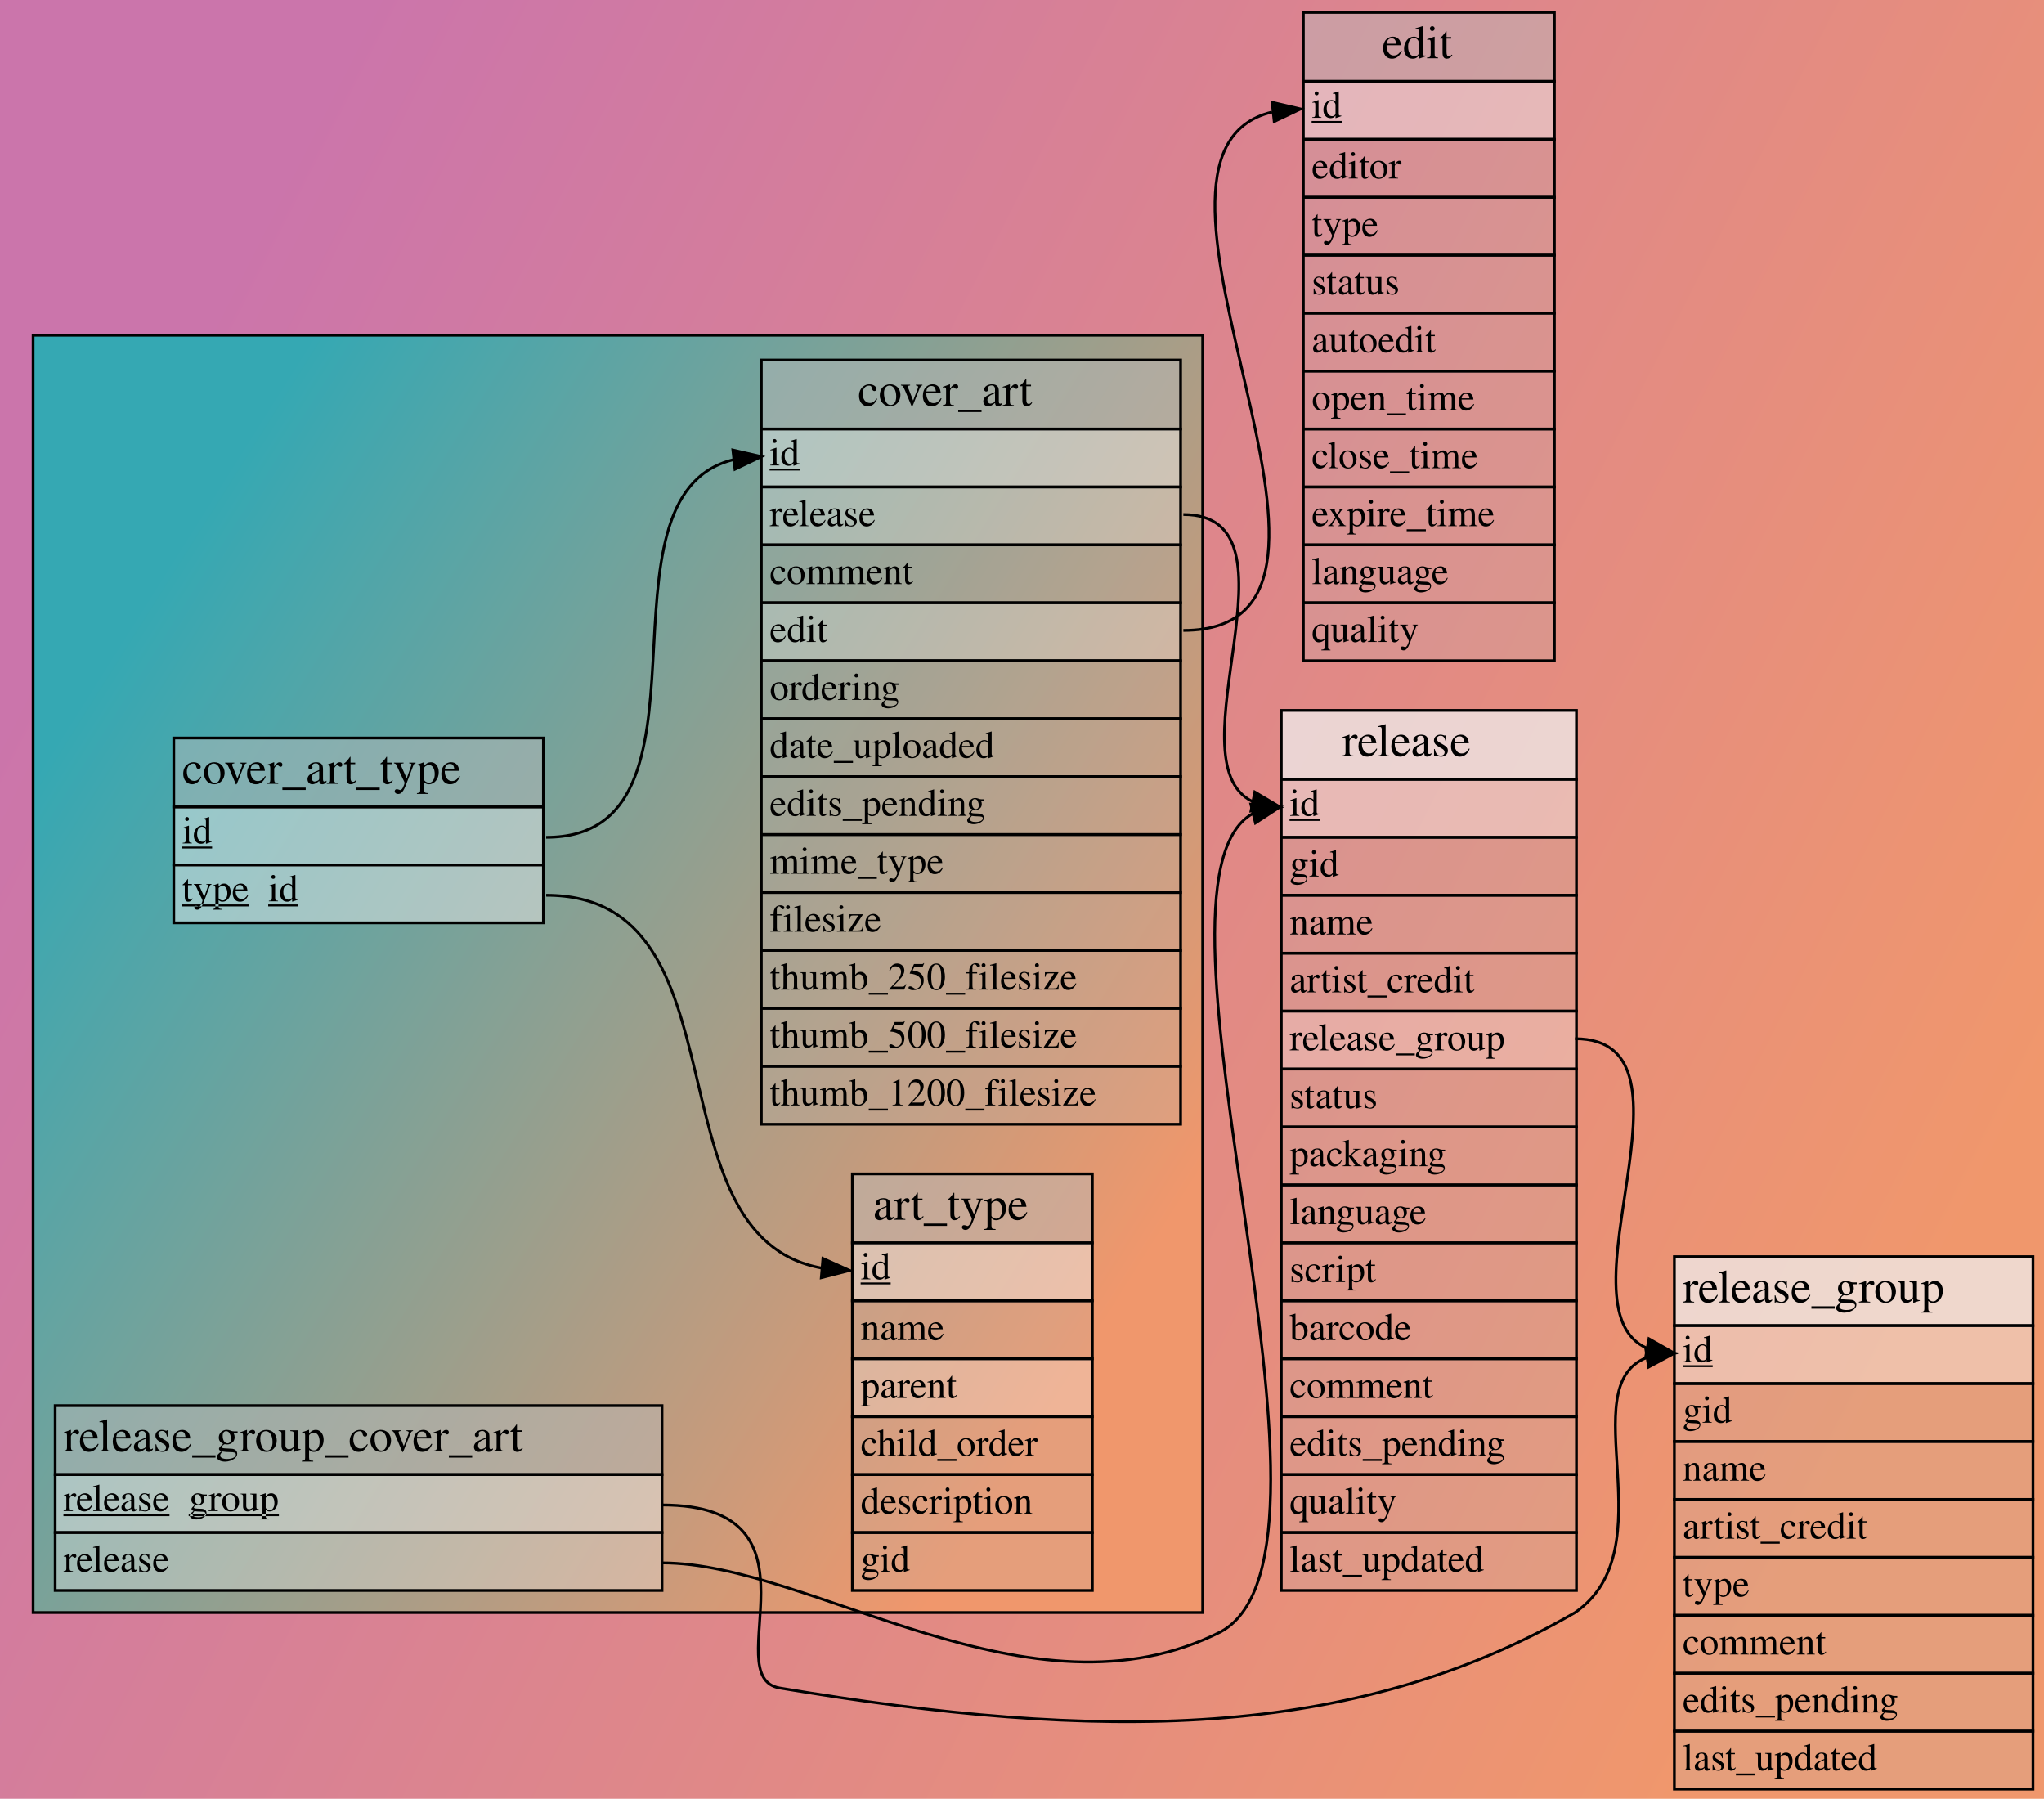
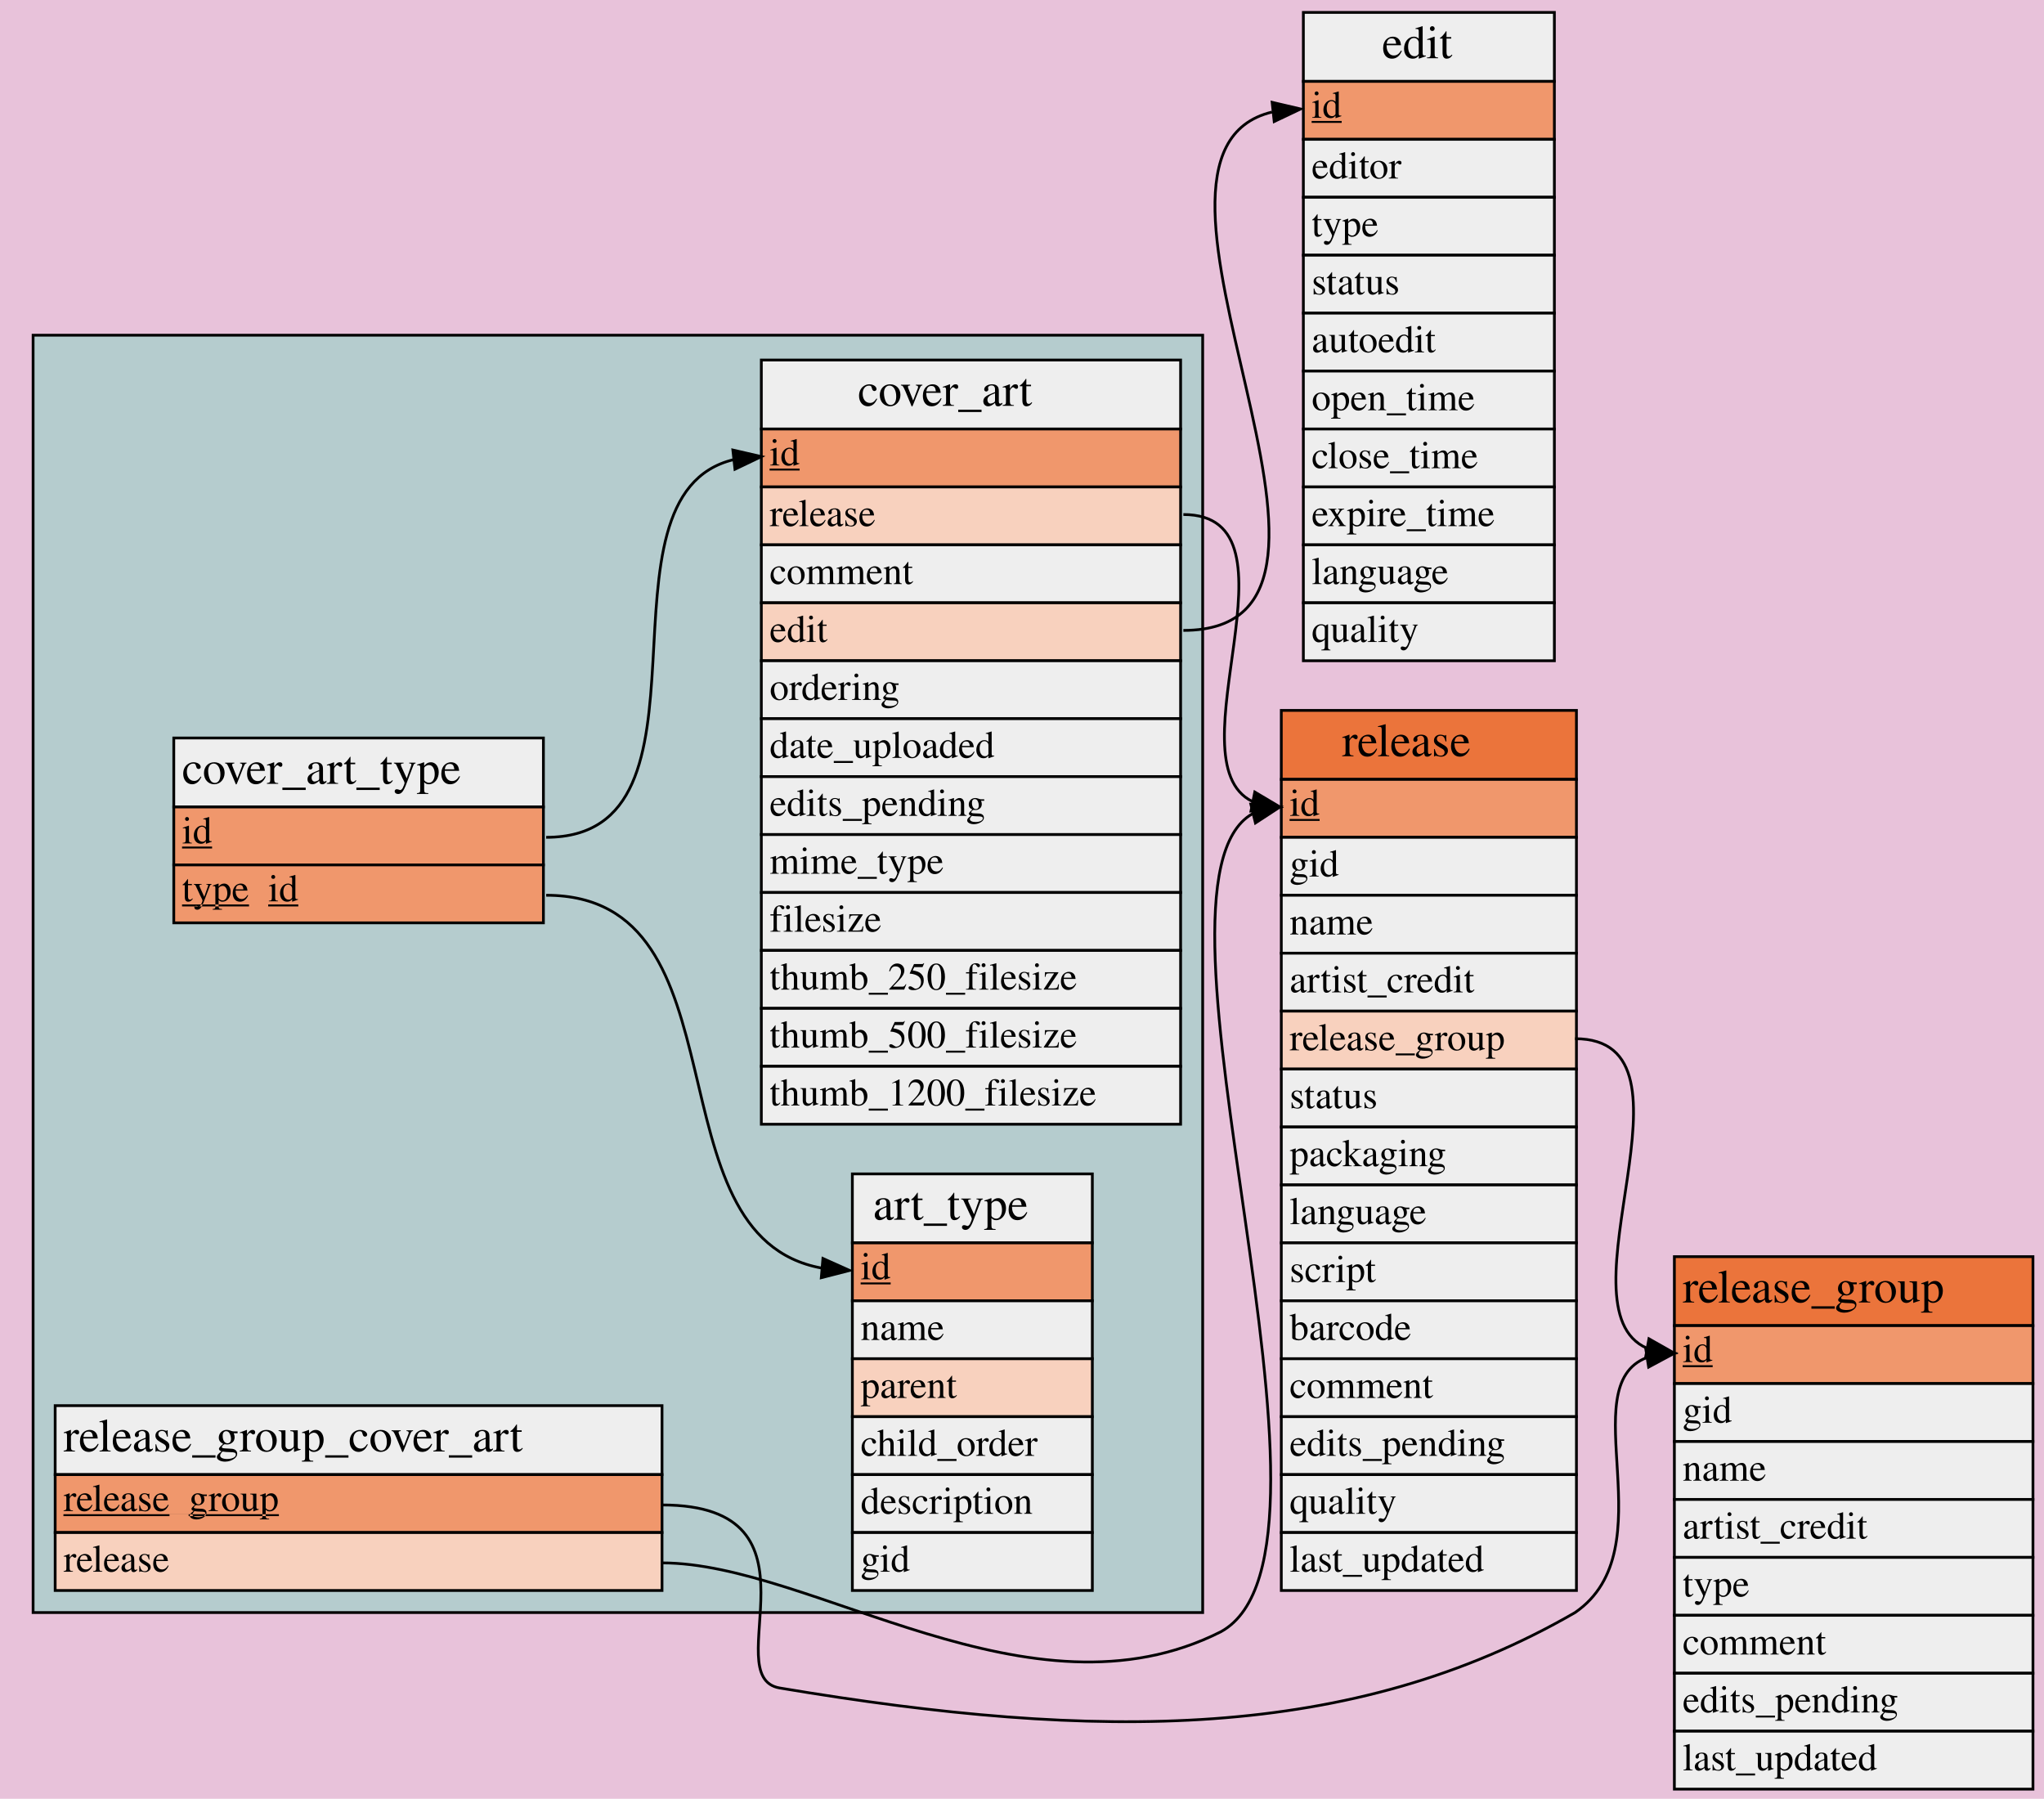
<svg xmlns="http://www.w3.org/2000/svg" xmlns:xlink="http://www.w3.org/1999/xlink" width="741pt" height="652pt" version="1.1" viewBox="0 0 741 652">
  <g class="graph" transform="scale(1) translate(4 648)">
    <a xlink:title="Tables for cover art">
-       <defs>
-         <linearGradient id="l_0" x1="45.64" x2="687.36" y1="-485" y2="-159" gradientUnits="userSpaceOnUse">
-           <stop stop-color="#cb75ab" offset="0" />
-           <stop stop-color="#f0976c" offset="1" />
-         </linearGradient>
-       </defs>
-       <polygon points="-4 4 -4 -648 737 -648 737 4" fill="url(#l_0)" stroke="transparent" />
+       <polygon points="-4 4 -4 -648 737 -648 737 4" fill="#e8c2da" stroke="transparent" />
    </a>
    <g class="cluster">
      <a xlink:title="Tables for cover art">
-         <defs>
-           <linearGradient id="l_1" x1="36.4" x2="403.6" y1="-410.75" y2="-179.25" gradientUnits="userSpaceOnUse">
-             <stop stop-color="#35a8b3" offset="0" />
-             <stop stop-color="#f0976c" offset="1" />
-           </linearGradient>
-         </defs>
-         <polygon points="8 -63.5 8 -526.5 432 -526.5 432 -63.5" fill="url(#l_1)" stroke="#000" />
+         <polygon points="8 -63.5 8 -526.5 432 -526.5 432 -63.5" fill="#b5ccce" stroke="#000" />
      </a>
    </g>
    <g class="node">
-       <polygon points="305 -197.5 305 -222.5 392 -222.5 392 -197.5" fill="#bbb" fill-opacity=".467" stroke="transparent" />
+       <polygon points="305 -197.5 305 -222.5 392 -222.5 392 -197.5" fill="#eee" stroke="transparent" />
      <polygon points="305 -197.5 305 -222.5 392 -222.5 392 -197.5" fill="none" stroke="#000" />
      <text x="312.5" y="-205.9" font-family="Times,serif" font-size="17">art_type</text>
-       <polygon points="305 -176.5 305 -197.5 392 -197.5 392 -176.5" fill="#eee" fill-opacity=".467" stroke="transparent" />
+       <polygon points="305 -176.5 305 -197.5 392 -197.5 392 -176.5" fill="#f0976c" stroke="transparent" />
      <polygon points="305 -176.5 305 -197.5 392 -197.5 392 -176.5" fill="none" stroke="#000" />
      <text x="308" y="-184.3" font-family="Times,serif" font-size="14" text-decoration="underline">id</text>
-       <polygon points="305 -155.5 305 -176.5 392 -176.5 392 -155.5" fill="#bbb" fill-opacity=".2" stroke="transparent" />
+       <polygon points="305 -155.5 305 -176.5 392 -176.5 392 -155.5" fill="#eee" stroke="transparent" />
      <polygon points="305 -155.5 305 -176.5 392 -176.5 392 -155.5" fill="none" stroke="#000" />
      <text x="308" y="-162.3" font-family="Times,serif" font-size="14">name</text>
-       <polygon points="305 -134.5 305 -155.5 392 -155.5 392 -134.5" fill="#eee" fill-opacity=".333" stroke="transparent" />
+       <polygon points="305 -134.5 305 -155.5 392 -155.5 392 -134.5" fill="#f8d1be" stroke="transparent" />
      <polygon points="305 -134.5 305 -155.5 392 -155.5 392 -134.5" fill="none" stroke="#000" />
      <text x="308" y="-141.3" font-family="Times,serif" font-size="14">parent</text>
-       <polygon points="305 -113.5 305 -134.5 392 -134.5 392 -113.5" fill="#bbb" fill-opacity=".2" stroke="transparent" />
+       <polygon points="305 -113.5 305 -134.5 392 -134.5 392 -113.5" fill="#eee" stroke="transparent" />
      <polygon points="305 -113.5 305 -134.5 392 -134.5 392 -113.5" fill="none" stroke="#000" />
      <text x="308" y="-120.3" font-family="Times,serif" font-size="14">child_order</text>
-       <polygon points="305 -92.5 305 -113.5 392 -113.5 392 -92.5" fill="#bbb" fill-opacity=".2" stroke="transparent" />
+       <polygon points="305 -92.5 305 -113.5 392 -113.5 392 -92.5" fill="#eee" stroke="transparent" />
      <polygon points="305 -92.5 305 -113.5 392 -113.5 392 -92.5" fill="none" stroke="#000" />
      <text x="308" y="-99.3" font-family="Times,serif" font-size="14">description</text>
-       <polygon points="305 -71.5 305 -92.5 392 -92.5 392 -71.5" fill="#bbb" fill-opacity=".2" stroke="transparent" />
+       <polygon points="305 -71.5 305 -92.5 392 -92.5 392 -71.5" fill="#eee" stroke="transparent" />
      <polygon points="305 -71.5 305 -92.5 392 -92.5 392 -71.5" fill="none" stroke="#000" />
      <text x="308" y="-78.3" font-family="Times,serif" font-size="14">gid</text>
    </g>
    <g class="node">
-       <polygon points="272 -492.5 272 -517.5 424 -517.5 424 -492.5" fill="#bbb" fill-opacity=".467" stroke="transparent" />
+       <polygon points="272 -492.5 272 -517.5 424 -517.5 424 -492.5" fill="#eee" stroke="transparent" />
      <polygon points="272 -492.5 272 -517.5 424 -517.5 424 -492.5" fill="none" stroke="#000" />
      <text x="307" y="-500.9" font-family="Times,serif" font-size="17">cover_art</text>
-       <polygon points="272 -471.5 272 -492.5 424 -492.5 424 -471.5" fill="#eee" fill-opacity=".467" stroke="transparent" />
+       <polygon points="272 -471.5 272 -492.5 424 -492.5 424 -471.5" fill="#f0976c" stroke="transparent" />
      <polygon points="272 -471.5 272 -492.5 424 -492.5 424 -471.5" fill="none" stroke="#000" />
      <text x="275" y="-479.3" font-family="Times,serif" font-size="14" text-decoration="underline">id</text>
-       <polygon points="272 -450.5 272 -471.5 424 -471.5 424 -450.5" fill="#eee" fill-opacity=".333" stroke="transparent" />
+       <polygon points="272 -450.5 272 -471.5 424 -471.5 424 -450.5" fill="#f8d1be" stroke="transparent" />
      <polygon points="272 -450.5 272 -471.5 424 -471.5 424 -450.5" fill="none" stroke="#000" />
      <text x="275" y="-457.3" font-family="Times,serif" font-size="14">release</text>
-       <polygon points="272 -429.5 272 -450.5 424 -450.5 424 -429.5" fill="#bbb" fill-opacity=".2" stroke="transparent" />
+       <polygon points="272 -429.5 272 -450.5 424 -450.5 424 -429.5" fill="#eee" stroke="transparent" />
      <polygon points="272 -429.5 272 -450.5 424 -450.5 424 -429.5" fill="none" stroke="#000" />
      <text x="275" y="-436.3" font-family="Times,serif" font-size="14">comment</text>
-       <polygon points="272 -408.5 272 -429.5 424 -429.5 424 -408.5" fill="#eee" fill-opacity=".333" stroke="transparent" />
+       <polygon points="272 -408.5 272 -429.5 424 -429.5 424 -408.5" fill="#f8d1be" stroke="transparent" />
      <polygon points="272 -408.5 272 -429.5 424 -429.5 424 -408.5" fill="none" stroke="#000" />
      <text x="275" y="-415.3" font-family="Times,serif" font-size="14">edit</text>
-       <polygon points="272 -387.5 272 -408.5 424 -408.5 424 -387.5" fill="#bbb" fill-opacity=".2" stroke="transparent" />
+       <polygon points="272 -387.5 272 -408.5 424 -408.5 424 -387.5" fill="#eee" stroke="transparent" />
      <polygon points="272 -387.5 272 -408.5 424 -408.5 424 -387.5" fill="none" stroke="#000" />
      <text x="275" y="-394.3" font-family="Times,serif" font-size="14">ordering</text>
-       <polygon points="272 -366.5 272 -387.5 424 -387.5 424 -366.5" fill="#bbb" fill-opacity=".2" stroke="transparent" />
+       <polygon points="272 -366.5 272 -387.5 424 -387.5 424 -366.5" fill="#eee" stroke="transparent" />
      <polygon points="272 -366.5 272 -387.5 424 -387.5 424 -366.5" fill="none" stroke="#000" />
      <text x="275" y="-373.3" font-family="Times,serif" font-size="14">date_uploaded</text>
-       <polygon points="272 -345.5 272 -366.5 424 -366.5 424 -345.5" fill="#bbb" fill-opacity=".2" stroke="transparent" />
+       <polygon points="272 -345.5 272 -366.5 424 -366.5 424 -345.5" fill="#eee" stroke="transparent" />
      <polygon points="272 -345.5 272 -366.5 424 -366.5 424 -345.5" fill="none" stroke="#000" />
      <text x="275" y="-352.3" font-family="Times,serif" font-size="14">edits_pending</text>
-       <polygon points="272 -324.5 272 -345.5 424 -345.5 424 -324.5" fill="#bbb" fill-opacity=".2" stroke="transparent" />
+       <polygon points="272 -324.5 272 -345.5 424 -345.5 424 -324.5" fill="#eee" stroke="transparent" />
      <polygon points="272 -324.5 272 -345.5 424 -345.5 424 -324.5" fill="none" stroke="#000" />
      <text x="275" y="-331.3" font-family="Times,serif" font-size="14">mime_type</text>
-       <polygon points="272 -303.5 272 -324.5 424 -324.5 424 -303.5" fill="#bbb" fill-opacity=".2" stroke="transparent" />
+       <polygon points="272 -303.5 272 -324.5 424 -324.5 424 -303.5" fill="#eee" stroke="transparent" />
      <polygon points="272 -303.5 272 -324.5 424 -324.5 424 -303.5" fill="none" stroke="#000" />
      <text x="275" y="-310.3" font-family="Times,serif" font-size="14">filesize</text>
-       <polygon points="272 -282.5 272 -303.5 424 -303.5 424 -282.5" fill="#bbb" fill-opacity=".2" stroke="transparent" />
+       <polygon points="272 -282.5 272 -303.5 424 -303.5 424 -282.5" fill="#eee" stroke="transparent" />
      <polygon points="272 -282.5 272 -303.5 424 -303.5 424 -282.5" fill="none" stroke="#000" />
      <text x="275" y="-289.3" font-family="Times,serif" font-size="14">thumb_250_filesize</text>
-       <polygon points="272 -261.5 272 -282.5 424 -282.5 424 -261.5" fill="#bbb" fill-opacity=".2" stroke="transparent" />
+       <polygon points="272 -261.5 272 -282.5 424 -282.5 424 -261.5" fill="#eee" stroke="transparent" />
      <polygon points="272 -261.5 272 -282.5 424 -282.5 424 -261.5" fill="none" stroke="#000" />
      <text x="275" y="-268.3" font-family="Times,serif" font-size="14">thumb_500_filesize</text>
-       <polygon points="272 -240.5 272 -261.5 424 -261.5 424 -240.5" fill="#bbb" fill-opacity=".2" stroke="transparent" />
+       <polygon points="272 -240.5 272 -261.5 424 -261.5 424 -240.5" fill="#eee" stroke="transparent" />
      <polygon points="272 -240.5 272 -261.5 424 -261.5 424 -240.5" fill="none" stroke="#000" />
      <text x="275" y="-247.3" font-family="Times,serif" font-size="14">thumb_1200_filesize</text>
    </g>
    <g class="node">
-       <polygon points="468.5 -618.5 468.5 -643.5 559.5 -643.5 559.5 -618.5" fill="#bbb" fill-opacity=".467" stroke="transparent" />
+       <polygon points="468.5 -618.5 468.5 -643.5 559.5 -643.5 559.5 -618.5" fill="#eee" stroke="transparent" />
      <polygon points="468.5 -618.5 468.5 -643.5 559.5 -643.5 559.5 -618.5" fill="none" stroke="#000" />
      <text x="497" y="-626.9" font-family="Times,serif" font-size="17">edit</text>
-       <polygon points="468.5 -597.5 468.5 -618.5 559.5 -618.5 559.5 -597.5" fill="#eee" fill-opacity=".467" stroke="transparent" />
+       <polygon points="468.5 -597.5 468.5 -618.5 559.5 -618.5 559.5 -597.5" fill="#f0976c" stroke="transparent" />
      <polygon points="468.5 -597.5 468.5 -618.5 559.5 -618.5 559.5 -597.5" fill="none" stroke="#000" />
      <text x="471.5" y="-605.3" font-family="Times,serif" font-size="14" text-decoration="underline">id</text>
-       <polygon points="468.5 -576.5 468.5 -597.5 559.5 -597.5 559.5 -576.5" fill="#bbb" fill-opacity=".2" stroke="transparent" />
+       <polygon points="468.5 -576.5 468.5 -597.5 559.5 -597.5 559.5 -576.5" fill="#eee" stroke="transparent" />
      <polygon points="468.5 -576.5 468.5 -597.5 559.5 -597.5 559.5 -576.5" fill="none" stroke="#000" />
      <text x="471.5" y="-583.3" font-family="Times,serif" font-size="14">editor</text>
-       <polygon points="468.5 -555.5 468.5 -576.5 559.5 -576.5 559.5 -555.5" fill="#bbb" fill-opacity=".2" stroke="transparent" />
+       <polygon points="468.5 -555.5 468.5 -576.5 559.5 -576.5 559.5 -555.5" fill="#eee" stroke="transparent" />
      <polygon points="468.5 -555.5 468.5 -576.5 559.5 -576.5 559.5 -555.5" fill="none" stroke="#000" />
      <text x="471.5" y="-562.3" font-family="Times,serif" font-size="14">type</text>
-       <polygon points="468.5 -534.5 468.5 -555.5 559.5 -555.5 559.5 -534.5" fill="#bbb" fill-opacity=".2" stroke="transparent" />
+       <polygon points="468.5 -534.5 468.5 -555.5 559.5 -555.5 559.5 -534.5" fill="#eee" stroke="transparent" />
      <polygon points="468.5 -534.5 468.5 -555.5 559.5 -555.5 559.5 -534.5" fill="none" stroke="#000" />
      <text x="471.5" y="-541.3" font-family="Times,serif" font-size="14">status</text>
-       <polygon points="468.5 -513.5 468.5 -534.5 559.5 -534.5 559.5 -513.5" fill="#bbb" fill-opacity=".2" stroke="transparent" />
+       <polygon points="468.5 -513.5 468.5 -534.5 559.5 -534.5 559.5 -513.5" fill="#eee" stroke="transparent" />
      <polygon points="468.5 -513.5 468.5 -534.5 559.5 -534.5 559.5 -513.5" fill="none" stroke="#000" />
      <text x="471.5" y="-520.3" font-family="Times,serif" font-size="14">autoedit</text>
-       <polygon points="468.5 -492.5 468.5 -513.5 559.5 -513.5 559.5 -492.5" fill="#bbb" fill-opacity=".2" stroke="transparent" />
+       <polygon points="468.5 -492.5 468.5 -513.5 559.5 -513.5 559.5 -492.5" fill="#eee" stroke="transparent" />
      <polygon points="468.5 -492.5 468.5 -513.5 559.5 -513.5 559.5 -492.5" fill="none" stroke="#000" />
      <text x="471.5" y="-499.3" font-family="Times,serif" font-size="14">open_time</text>
-       <polygon points="468.5 -471.5 468.5 -492.5 559.5 -492.5 559.5 -471.5" fill="#bbb" fill-opacity=".2" stroke="transparent" />
+       <polygon points="468.5 -471.5 468.5 -492.5 559.5 -492.5 559.5 -471.5" fill="#eee" stroke="transparent" />
      <polygon points="468.5 -471.5 468.5 -492.5 559.5 -492.5 559.5 -471.5" fill="none" stroke="#000" />
      <text x="471.5" y="-478.3" font-family="Times,serif" font-size="14">close_time</text>
-       <polygon points="468.5 -450.5 468.5 -471.5 559.5 -471.5 559.5 -450.5" fill="#bbb" fill-opacity=".2" stroke="transparent" />
+       <polygon points="468.5 -450.5 468.5 -471.5 559.5 -471.5 559.5 -450.5" fill="#eee" stroke="transparent" />
      <polygon points="468.5 -450.5 468.5 -471.5 559.5 -471.5 559.5 -450.5" fill="none" stroke="#000" />
      <text x="471.5" y="-457.3" font-family="Times,serif" font-size="14">expire_time</text>
-       <polygon points="468.5 -429.5 468.5 -450.5 559.5 -450.5 559.5 -429.5" fill="#bbb" fill-opacity=".2" stroke="transparent" />
+       <polygon points="468.5 -429.5 468.5 -450.5 559.5 -450.5 559.5 -429.5" fill="#eee" stroke="transparent" />
      <polygon points="468.5 -429.5 468.5 -450.5 559.5 -450.5 559.5 -429.5" fill="none" stroke="#000" />
      <text x="471.5" y="-436.3" font-family="Times,serif" font-size="14">language</text>
-       <polygon points="468.5 -408.5 468.5 -429.5 559.5 -429.5 559.5 -408.5" fill="#bbb" fill-opacity=".2" stroke="transparent" />
+       <polygon points="468.5 -408.5 468.5 -429.5 559.5 -429.5 559.5 -408.5" fill="#eee" stroke="transparent" />
      <polygon points="468.5 -408.5 468.5 -429.5 559.5 -429.5 559.5 -408.5" fill="none" stroke="#000" />
      <text x="471.5" y="-415.3" font-family="Times,serif" font-size="14">quality</text>
    </g>
    <g class="edge">
      <path d="m425-419.5c82.23 0-32.38-172.4 32.16-187.89" fill="none" stroke="#000" />
      <polygon points="457.18 -610.91 467.5 -608.5 457.93 -603.95" stroke="#000" />
    </g>
    <g class="node">
-       <polygon points="460.5 -365.5 460.5 -390.5 567.5 -390.5 567.5 -365.5" fill="#eee" fill-opacity=".733" stroke="transparent" />
+       <polygon points="460.5 -365.5 460.5 -390.5 567.5 -390.5 567.5 -365.5" fill="#eb743b" stroke="transparent" />
      <polygon points="460.5 -365.5 460.5 -390.5 567.5 -390.5 567.5 -365.5" fill="none" stroke="#000" />
      <text x="482.5" y="-373.9" font-family="Times,serif" font-size="17">release</text>
-       <polygon points="460.5 -344.5 460.5 -365.5 567.5 -365.5 567.5 -344.5" fill="#eee" fill-opacity=".467" stroke="transparent" />
+       <polygon points="460.5 -344.5 460.5 -365.5 567.5 -365.5 567.5 -344.5" fill="#f0976c" stroke="transparent" />
      <polygon points="460.5 -344.5 460.5 -365.5 567.5 -365.5 567.5 -344.5" fill="none" stroke="#000" />
      <text x="463.5" y="-352.3" font-family="Times,serif" font-size="14" text-decoration="underline">id</text>
-       <polygon points="460.5 -323.5 460.5 -344.5 567.5 -344.5 567.5 -323.5" fill="#bbb" fill-opacity=".2" stroke="transparent" />
+       <polygon points="460.5 -323.5 460.5 -344.5 567.5 -344.5 567.5 -323.5" fill="#eee" stroke="transparent" />
      <polygon points="460.5 -323.5 460.5 -344.5 567.5 -344.5 567.5 -323.5" fill="none" stroke="#000" />
      <text x="463.5" y="-330.3" font-family="Times,serif" font-size="14">gid</text>
-       <polygon points="460.5 -302.5 460.5 -323.5 567.5 -323.5 567.5 -302.5" fill="#bbb" fill-opacity=".2" stroke="transparent" />
+       <polygon points="460.5 -302.5 460.5 -323.5 567.5 -323.5 567.5 -302.5" fill="#eee" stroke="transparent" />
      <polygon points="460.5 -302.5 460.5 -323.5 567.5 -323.5 567.5 -302.5" fill="none" stroke="#000" />
      <text x="463.5" y="-309.3" font-family="Times,serif" font-size="14">name</text>
-       <polygon points="460.5 -281.5 460.5 -302.5 567.5 -302.5 567.5 -281.5" fill="#bbb" fill-opacity=".2" stroke="transparent" />
+       <polygon points="460.5 -281.5 460.5 -302.5 567.5 -302.5 567.5 -281.5" fill="#eee" stroke="transparent" />
      <polygon points="460.5 -281.5 460.5 -302.5 567.5 -302.5 567.5 -281.5" fill="none" stroke="#000" />
      <text x="463.5" y="-288.3" font-family="Times,serif" font-size="14">artist_credit</text>
-       <polygon points="460.5 -260.5 460.5 -281.5 567.5 -281.5 567.5 -260.5" fill="#eee" fill-opacity=".333" stroke="transparent" />
+       <polygon points="460.5 -260.5 460.5 -281.5 567.5 -281.5 567.5 -260.5" fill="#f8d1be" stroke="transparent" />
      <polygon points="460.5 -260.5 460.5 -281.5 567.5 -281.5 567.5 -260.5" fill="none" stroke="#000" />
      <text x="463.5" y="-267.3" font-family="Times,serif" font-size="14">release_group</text>
-       <polygon points="460.5 -239.5 460.5 -260.5 567.5 -260.5 567.5 -239.5" fill="#bbb" fill-opacity=".2" stroke="transparent" />
+       <polygon points="460.5 -239.5 460.5 -260.5 567.5 -260.5 567.5 -239.5" fill="#eee" stroke="transparent" />
      <polygon points="460.5 -239.5 460.5 -260.5 567.5 -260.5 567.5 -239.5" fill="none" stroke="#000" />
      <text x="463.5" y="-246.3" font-family="Times,serif" font-size="14">status</text>
-       <polygon points="460.5 -218.5 460.5 -239.5 567.5 -239.5 567.5 -218.5" fill="#bbb" fill-opacity=".2" stroke="transparent" />
+       <polygon points="460.5 -218.5 460.5 -239.5 567.5 -239.5 567.5 -218.5" fill="#eee" stroke="transparent" />
      <polygon points="460.5 -218.5 460.5 -239.5 567.5 -239.5 567.5 -218.5" fill="none" stroke="#000" />
      <text x="463.5" y="-225.3" font-family="Times,serif" font-size="14">packaging</text>
-       <polygon points="460.5 -197.5 460.5 -218.5 567.5 -218.5 567.5 -197.5" fill="#bbb" fill-opacity=".2" stroke="transparent" />
+       <polygon points="460.5 -197.5 460.5 -218.5 567.5 -218.5 567.5 -197.5" fill="#eee" stroke="transparent" />
      <polygon points="460.5 -197.5 460.5 -218.5 567.5 -218.5 567.5 -197.5" fill="none" stroke="#000" />
      <text x="463.5" y="-204.3" font-family="Times,serif" font-size="14">language</text>
-       <polygon points="460.5 -176.5 460.5 -197.5 567.5 -197.5 567.5 -176.5" fill="#bbb" fill-opacity=".2" stroke="transparent" />
+       <polygon points="460.5 -176.5 460.5 -197.5 567.5 -197.5 567.5 -176.5" fill="#eee" stroke="transparent" />
      <polygon points="460.5 -176.5 460.5 -197.5 567.5 -197.5 567.5 -176.5" fill="none" stroke="#000" />
      <text x="463.5" y="-183.3" font-family="Times,serif" font-size="14">script</text>
-       <polygon points="460.5 -155.5 460.5 -176.5 567.5 -176.5 567.5 -155.5" fill="#bbb" fill-opacity=".2" stroke="transparent" />
+       <polygon points="460.5 -155.5 460.5 -176.5 567.5 -176.5 567.5 -155.5" fill="#eee" stroke="transparent" />
      <polygon points="460.5 -155.5 460.5 -176.5 567.5 -176.5 567.5 -155.5" fill="none" stroke="#000" />
      <text x="463.5" y="-162.3" font-family="Times,serif" font-size="14">barcode</text>
-       <polygon points="460.5 -134.5 460.5 -155.5 567.5 -155.5 567.5 -134.5" fill="#bbb" fill-opacity=".2" stroke="transparent" />
+       <polygon points="460.5 -134.5 460.5 -155.5 567.5 -155.5 567.5 -134.5" fill="#eee" stroke="transparent" />
      <polygon points="460.5 -134.5 460.5 -155.5 567.5 -155.5 567.5 -134.5" fill="none" stroke="#000" />
      <text x="463.5" y="-141.3" font-family="Times,serif" font-size="14">comment</text>
-       <polygon points="460.5 -113.5 460.5 -134.5 567.5 -134.5 567.5 -113.5" fill="#bbb" fill-opacity=".2" stroke="transparent" />
+       <polygon points="460.5 -113.5 460.5 -134.5 567.5 -134.5 567.5 -113.5" fill="#eee" stroke="transparent" />
      <polygon points="460.5 -113.5 460.5 -134.5 567.5 -134.5 567.5 -113.5" fill="none" stroke="#000" />
      <text x="463.5" y="-120.3" font-family="Times,serif" font-size="14">edits_pending</text>
-       <polygon points="460.5 -92.5 460.5 -113.5 567.5 -113.5 567.5 -92.5" fill="#bbb" fill-opacity=".2" stroke="transparent" />
+       <polygon points="460.5 -92.5 460.5 -113.5 567.5 -113.5 567.5 -92.5" fill="#eee" stroke="transparent" />
      <polygon points="460.5 -92.5 460.5 -113.5 567.5 -113.5 567.5 -92.5" fill="none" stroke="#000" />
      <text x="463.5" y="-99.3" font-family="Times,serif" font-size="14">quality</text>
-       <polygon points="460.5 -71.5 460.5 -92.5 567.5 -92.5 567.5 -71.5" fill="#bbb" fill-opacity=".2" stroke="transparent" />
+       <polygon points="460.5 -71.5 460.5 -92.5 567.5 -92.5 567.5 -71.5" fill="#eee" stroke="transparent" />
      <polygon points="460.5 -71.5 460.5 -92.5 567.5 -92.5 567.5 -71.5" fill="none" stroke="#000" />
      <text x="463.5" y="-78.3" font-family="Times,serif" font-size="14">last_updated</text>
    </g>
    <g class="edge">
      <path d="m425-461.5c45.54 0-4.84 89.32 24.96 103.98" fill="none" stroke="#000" />
      <polygon points="450.89 -360.91 460 -355.5 449.51 -354.04" stroke="#000" />
    </g>
    <g class="node">
-       <polygon points="59 -355.5 59 -380.5 193 -380.5 193 -355.5" fill="#bbb" fill-opacity=".467" stroke="transparent" />
+       <polygon points="59 -355.5 59 -380.5 193 -380.5 193 -355.5" fill="#eee" stroke="transparent" />
      <polygon points="59 -355.5 59 -380.5 193 -380.5 193 -355.5" fill="none" stroke="#000" />
      <text x="62" y="-363.9" font-family="Times,serif" font-size="17">cover_art_type</text>
-       <polygon points="59 -334.5 59 -355.5 193 -355.5 193 -334.5" fill="#eee" fill-opacity=".467" stroke="transparent" />
+       <polygon points="59 -334.5 59 -355.5 193 -355.5 193 -334.5" fill="#f0976c" stroke="transparent" />
      <polygon points="59 -334.5 59 -355.5 193 -355.5 193 -334.5" fill="none" stroke="#000" />
      <text x="62" y="-342.3" font-family="Times,serif" font-size="14" text-decoration="underline">id</text>
-       <polygon points="59 -313.5 59 -334.5 193 -334.5 193 -313.5" fill="#eee" fill-opacity=".467" stroke="transparent" />
+       <polygon points="59 -313.5 59 -334.5 193 -334.5 193 -313.5" fill="#f0976c" stroke="transparent" />
      <polygon points="59 -313.5 59 -334.5 193 -334.5 193 -313.5" fill="none" stroke="#000" />
      <text x="62" y="-321.3" font-family="Times,serif" font-size="14" text-decoration="underline">type_id</text>
    </g>
    <g class="edge">
      <path d="m194-323.5c74.1 0 36.25 123.55 99.85 135.13" fill="none" stroke="#000" />
      <polygon points="294.33 -191.84 304 -187.5 293.74 -184.87" stroke="#000" />
    </g>
    <g class="edge">
      <path d="m194-344.5c66.74 0 13.81-123.83 67.93-136.89" fill="none" stroke="#000" />
      <polygon points="261.68 -484.88 272 -482.5 262.44 -477.92" stroke="#000" />
    </g>
    <g class="node">
-       <polygon points="16 -113.5 16 -138.5 236 -138.5 236 -113.5" fill="#bbb" fill-opacity=".467" stroke="transparent" />
+       <polygon points="16 -113.5 16 -138.5 236 -138.5 236 -113.5" fill="#eee" stroke="transparent" />
      <polygon points="16 -113.5 16 -138.5 236 -138.5 236 -113.5" fill="none" stroke="#000" />
      <text x="19" y="-121.9" font-family="Times,serif" font-size="17">release_group_cover_art</text>
-       <polygon points="16 -92.5 16 -113.5 236 -113.5 236 -92.5" fill="#eee" fill-opacity=".467" stroke="transparent" />
+       <polygon points="16 -92.5 16 -113.5 236 -113.5 236 -92.5" fill="#f0976c" stroke="transparent" />
      <polygon points="16 -92.5 16 -113.5 236 -113.5 236 -92.5" fill="none" stroke="#000" />
      <text x="19" y="-100.3" font-family="Times,serif" font-size="14" text-decoration="underline">release_group</text>
-       <polygon points="16 -71.5 16 -92.5 236 -92.5 236 -71.5" fill="#eee" fill-opacity=".333" stroke="transparent" />
+       <polygon points="16 -71.5 16 -92.5 236 -92.5 236 -71.5" fill="#f8d1be" stroke="transparent" />
      <polygon points="16 -71.5 16 -92.5 236 -92.5 236 -71.5" fill="none" stroke="#000" />
      <text x="19" y="-78.3" font-family="Times,serif" font-size="14">release</text>
    </g>
    <g class="edge">
      <path d="m236-81.5c54.525 0 133.34 59.971 202.63 24.938 53.728-29.655-34.258-270.56 11.412-296.48" fill="none" stroke="#000" />
      <polygon points="449.45 -356.5 460 -355.5 451.13 -349.7" stroke="#000" />
    </g>
    <g class="node">
-       <polygon points="603 -167.5 603 -192.5 733 -192.5 733 -167.5" fill="#eee" fill-opacity=".733" stroke="transparent" />
+       <polygon points="603 -167.5 603 -192.5 733 -192.5 733 -167.5" fill="#eb743b" stroke="transparent" />
      <polygon points="603 -167.5 603 -192.5 733 -192.5 733 -167.5" fill="none" stroke="#000" />
      <text x="606" y="-175.9" font-family="Times,serif" font-size="17">release_group</text>
-       <polygon points="603 -146.5 603 -167.5 733 -167.5 733 -146.5" fill="#eee" fill-opacity=".467" stroke="transparent" />
+       <polygon points="603 -146.5 603 -167.5 733 -167.5 733 -146.5" fill="#f0976c" stroke="transparent" />
      <polygon points="603 -146.5 603 -167.5 733 -167.5 733 -146.5" fill="none" stroke="#000" />
      <text x="606" y="-154.3" font-family="Times,serif" font-size="14" text-decoration="underline">id</text>
-       <polygon points="603 -125.5 603 -146.5 733 -146.5 733 -125.5" fill="#bbb" fill-opacity=".2" stroke="transparent" />
+       <polygon points="603 -125.5 603 -146.5 733 -146.5 733 -125.5" fill="#eee" stroke="transparent" />
      <polygon points="603 -125.5 603 -146.5 733 -146.5 733 -125.5" fill="none" stroke="#000" />
      <text x="606" y="-132.3" font-family="Times,serif" font-size="14">gid</text>
-       <polygon points="603 -104.5 603 -125.5 733 -125.5 733 -104.5" fill="#bbb" fill-opacity=".2" stroke="transparent" />
+       <polygon points="603 -104.5 603 -125.5 733 -125.5 733 -104.5" fill="#eee" stroke="transparent" />
      <polygon points="603 -104.5 603 -125.5 733 -125.5 733 -104.5" fill="none" stroke="#000" />
      <text x="606" y="-111.3" font-family="Times,serif" font-size="14">name</text>
-       <polygon points="603 -83.5 603 -104.5 733 -104.5 733 -83.5" fill="#bbb" fill-opacity=".2" stroke="transparent" />
+       <polygon points="603 -83.5 603 -104.5 733 -104.5 733 -83.5" fill="#eee" stroke="transparent" />
      <polygon points="603 -83.5 603 -104.5 733 -104.5 733 -83.5" fill="none" stroke="#000" />
      <text x="606" y="-90.3" font-family="Times,serif" font-size="14">artist_credit</text>
-       <polygon points="603 -62.5 603 -83.5 733 -83.5 733 -62.5" fill="#bbb" fill-opacity=".2" stroke="transparent" />
+       <polygon points="603 -62.5 603 -83.5 733 -83.5 733 -62.5" fill="#eee" stroke="transparent" />
      <polygon points="603 -62.5 603 -83.5 733 -83.5 733 -62.5" fill="none" stroke="#000" />
      <text x="606" y="-69.3" font-family="Times,serif" font-size="14">type</text>
-       <polygon points="603 -41.5 603 -62.5 733 -62.5 733 -41.5" fill="#bbb" fill-opacity=".2" stroke="transparent" />
+       <polygon points="603 -41.5 603 -62.5 733 -62.5 733 -41.5" fill="#eee" stroke="transparent" />
      <polygon points="603 -41.5 603 -62.5 733 -62.5 733 -41.5" fill="none" stroke="#000" />
      <text x="606" y="-48.3" font-family="Times,serif" font-size="14">comment</text>
-       <polygon points="603 -20.5 603 -41.5 733 -41.5 733 -20.5" fill="#bbb" fill-opacity=".2" stroke="transparent" />
+       <polygon points="603 -20.5 603 -41.5 733 -41.5 733 -20.5" fill="#eee" stroke="transparent" />
      <polygon points="603 -20.5 603 -41.5 733 -41.5 733 -20.5" fill="none" stroke="#000" />
      <text x="606" y="-27.3" font-family="Times,serif" font-size="14">edits_pending</text>
-       <polygon points="603 0.5 603 -20.5 733 -20.5 733 0.5" fill="#bbb" fill-opacity=".2" stroke="transparent" />
+       <polygon points="603 0.5 603 -20.5 733 -20.5 733 0.5" fill="#eee" stroke="transparent" />
      <polygon points="603 0.5 603 -20.5 733 -20.5 733 0.5" fill="none" stroke="#000" />
      <text x="606" y="-6.3" font-family="Times,serif" font-size="14">last_updated</text>
    </g>
    <g class="edge">
      <path d="m236-102.5c61.959 0 19.434 62.453 42.7 66.35 115.73 19.395 207.38 19.367 288.3-27.35 33.55-23.08-1.21-82.01 26-92.42" fill="none" stroke="#000" />
      <polygon points="592.58 -159.39 603 -157.5 593.67 -152.48" stroke="#000" />
    </g>
    <g class="edge">
      <path d="m567-271.5c49.19 0-7.38 97.71 26.11 112.21" fill="none" stroke="#000" />
      <polygon points="593.78 -162.73 603 -157.5 592.54 -155.84" stroke="#000" />
    </g>
  </g>
</svg>
